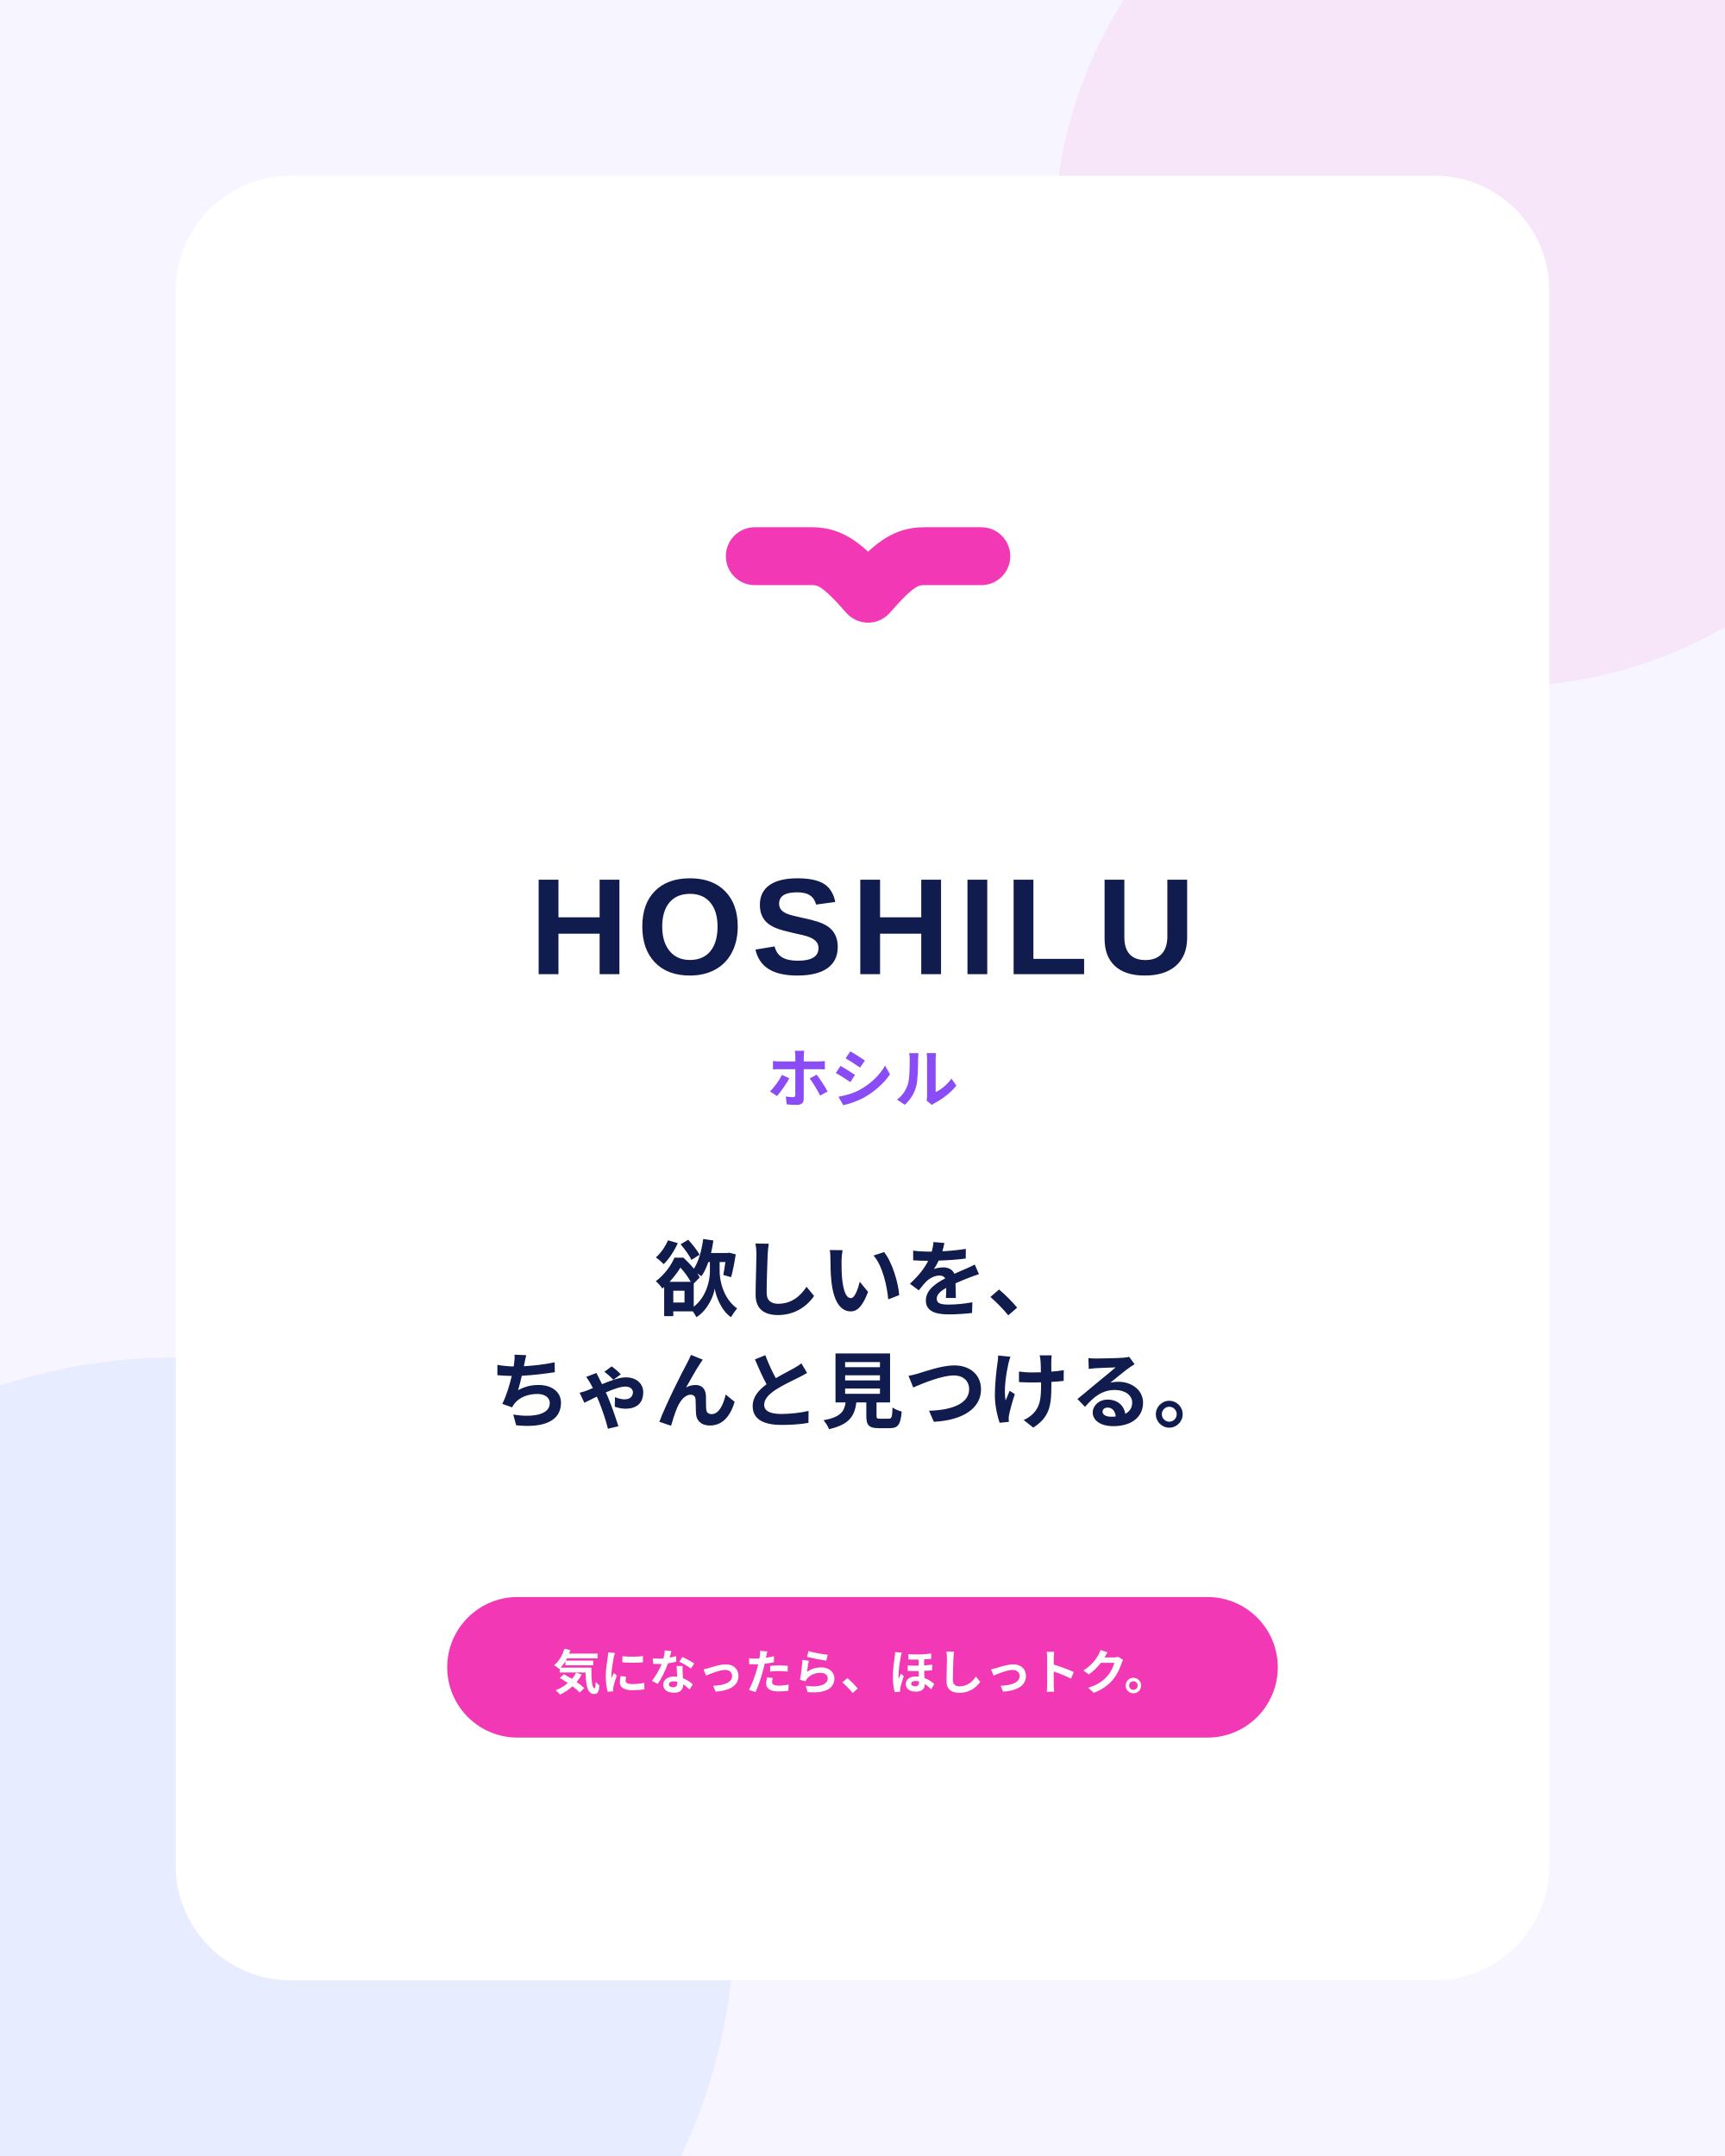
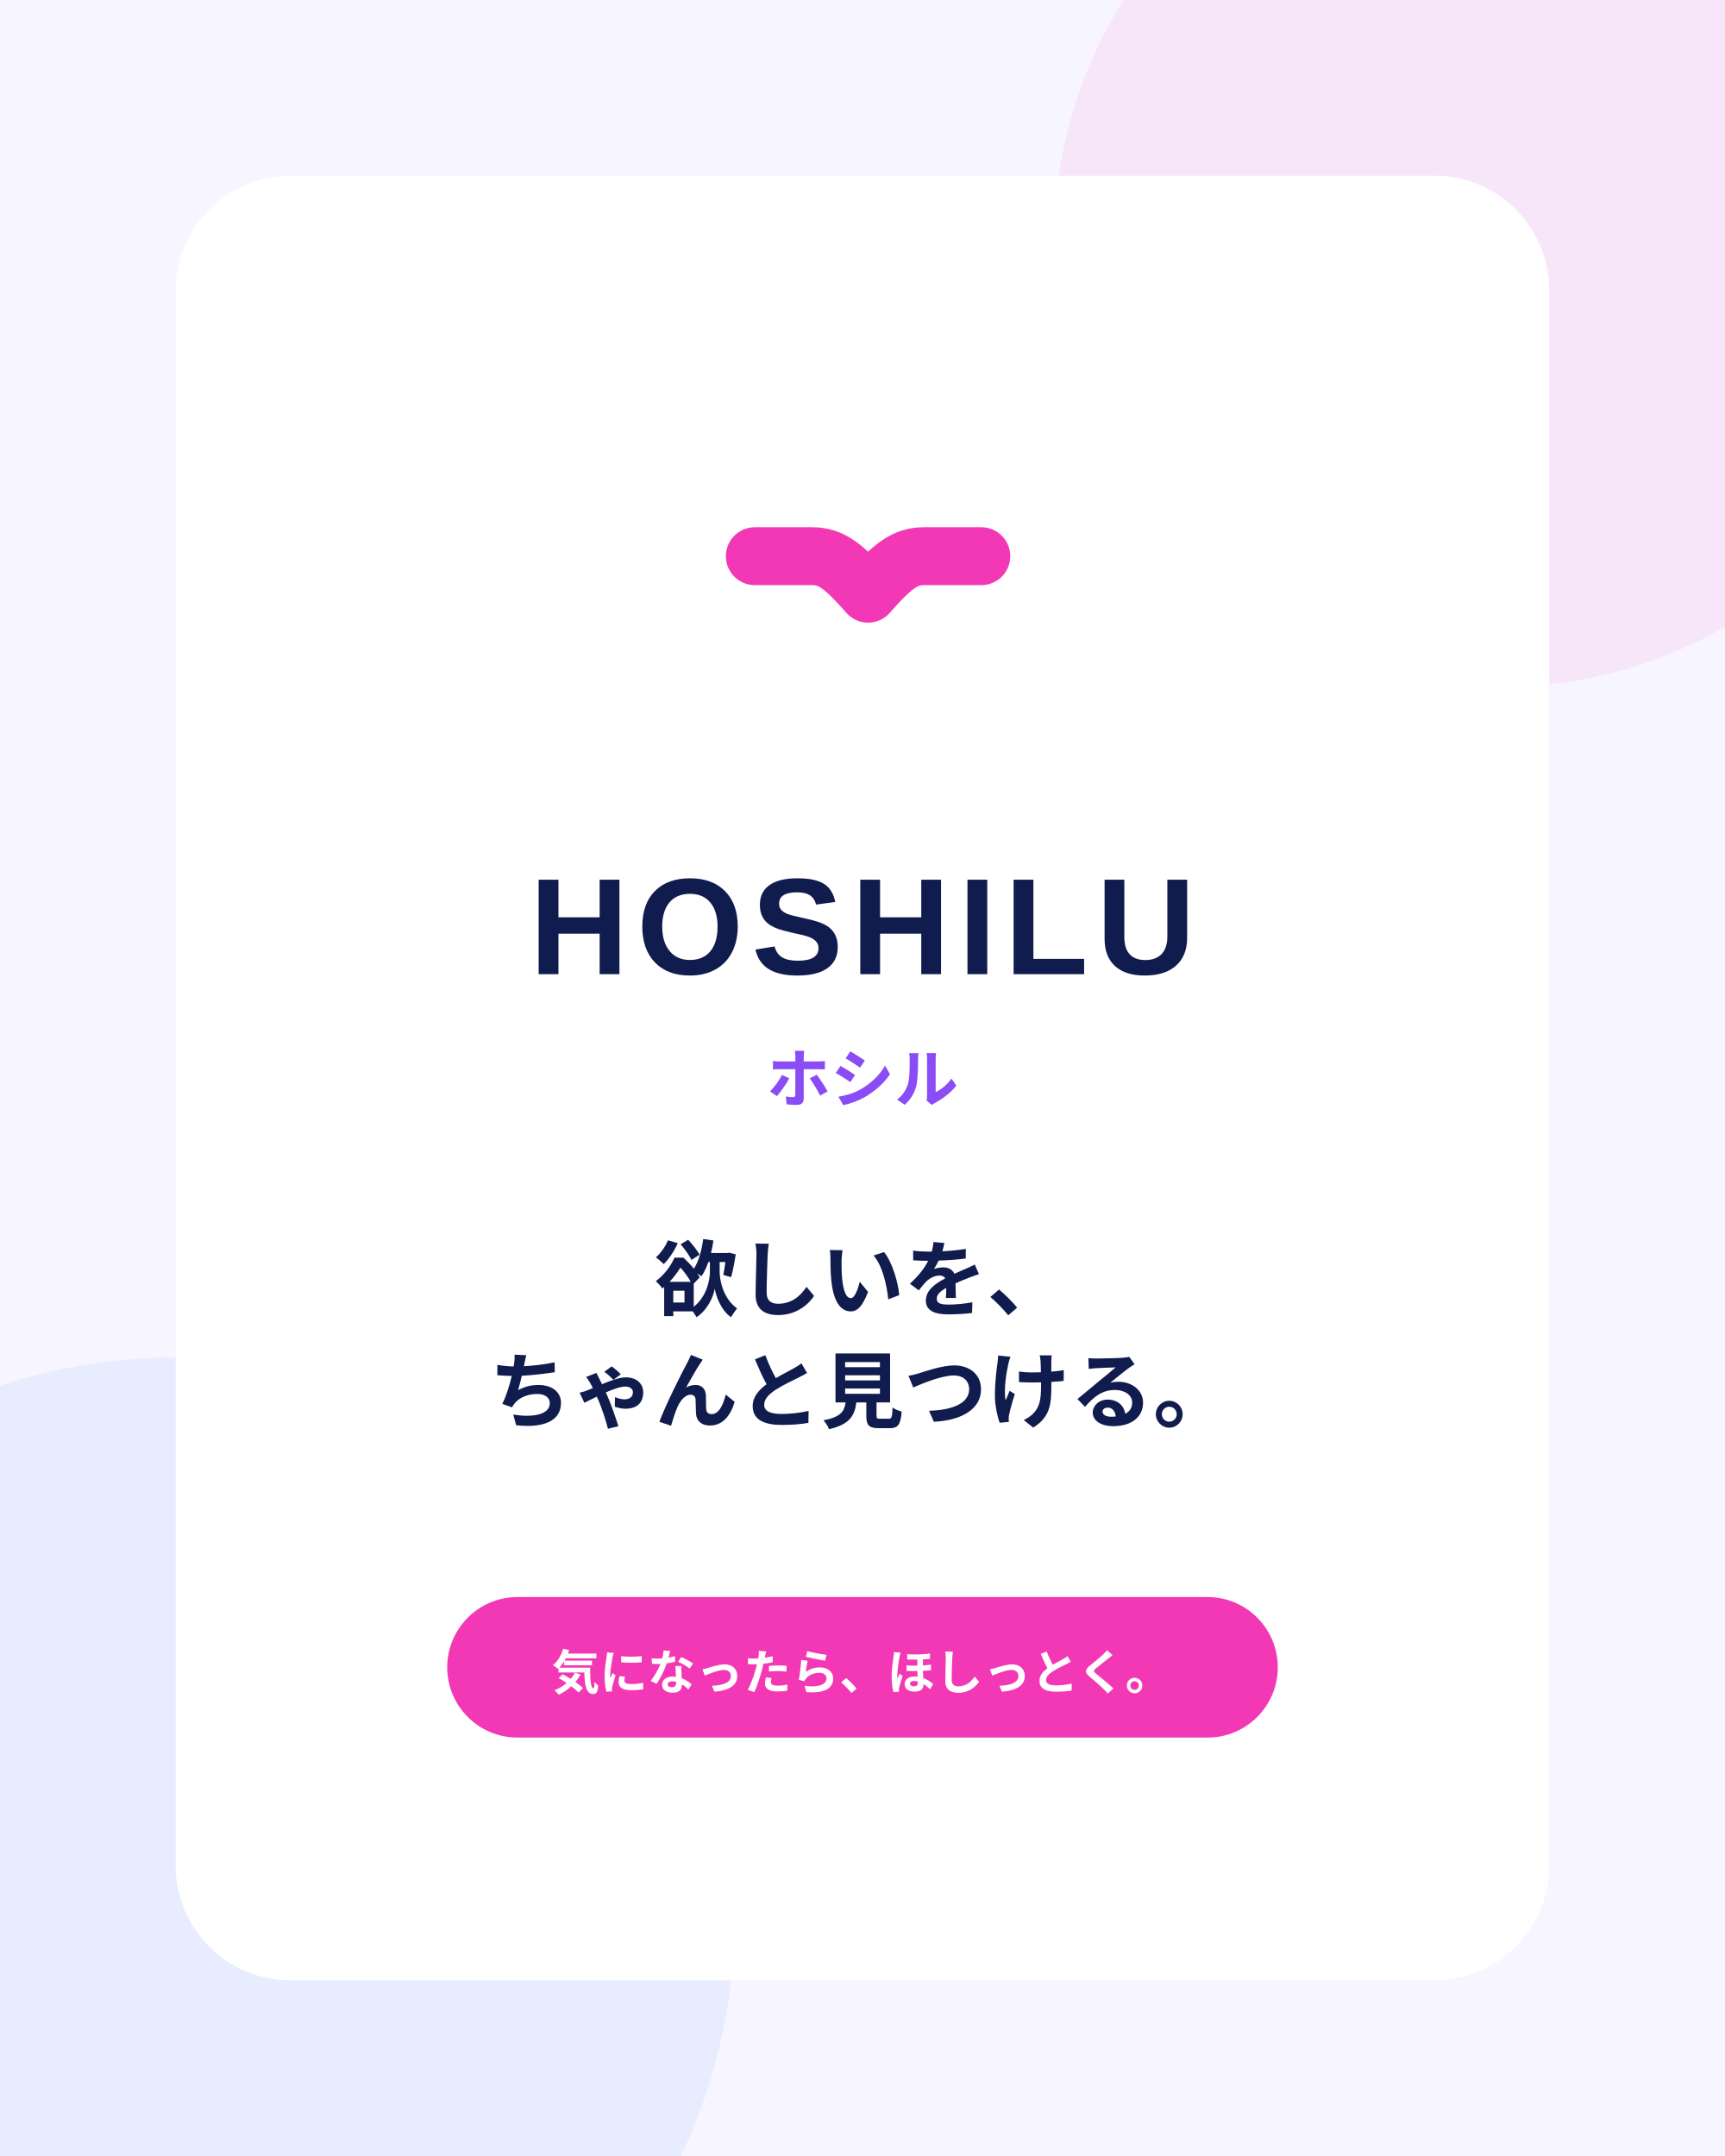
<svg xmlns="http://www.w3.org/2000/svg" width="1080" height="1350" viewBox="0 0 1080 1350">
  <defs>
    <linearGradient id="g" x1="90" y1="80" x2="980" y2="1260">
      <stop stop-color="#f238b5" />
      <stop offset=".48" stop-color="#8a4cf4" />
      <stop offset="1" stop-color="#258cff" />
    </linearGradient>
  </defs>
  <rect width="1080" height="1350" fill="#f7f5ff" />
  <circle cx="940" cy="150" r="280" fill="#f238b5" opacity=".08" />
  <circle cx="110" cy="1200" r="350" fill="#258cff" opacity=".08" />
  <rect x="110" y="110" width="860" height="1130" rx="72" fill="#fff" />
  <g transform="translate(395 205) scale(.145)" fill="none" stroke="url(#g)" stroke-width="250" stroke-linecap="round" stroke-linejoin="round">
    <path d="M535 555V1490" />
    <path d="M1513 555V1490" />
    <path d="M535 988H782C864 988 917 1028 1024 1150C1131 1028 1184 988 1266 988H1513" />
  </g>
  <text x="540" y="610" text-anchor="middle" font-family="Arial,'Noto Sans JP',sans-serif" font-size="86" font-weight="900" fill="#111c4e" letter-spacing="5">HOSHILU</text>
  <text x="540" y="690" text-anchor="middle" font-family="Arial,'Noto Sans JP',sans-serif" font-size="40" font-weight="800" fill="#8a4cf4">ホシル</text>
  <text x="540" y="820" text-anchor="middle" font-family="Arial,'Noto Sans JP',sans-serif" font-size="52" font-weight="850" fill="#111c4e">欲しいを、</text>
  <text x="540" y="890" text-anchor="middle" font-family="Arial,'Noto Sans JP',sans-serif" font-size="52" font-weight="850" fill="#111c4e">ちゃんと見つける。</text>
  <rect x="280" y="1000" width="520" height="88" rx="44" fill="url(#g)" />
-   <text x="540" y="1058" text-anchor="middle" font-family="Arial,'Noto Sans JP',sans-serif" font-size="30" font-weight="800" fill="#fff">気になったら、ほしっトク。</text>
+   <text x="540" y="1058" text-anchor="middle" font-family="Arial,'Noto Sans JP',sans-serif" font-size="30" font-weight="800" fill="#fff">気になったら、ほしっとく。</text>
</svg>
